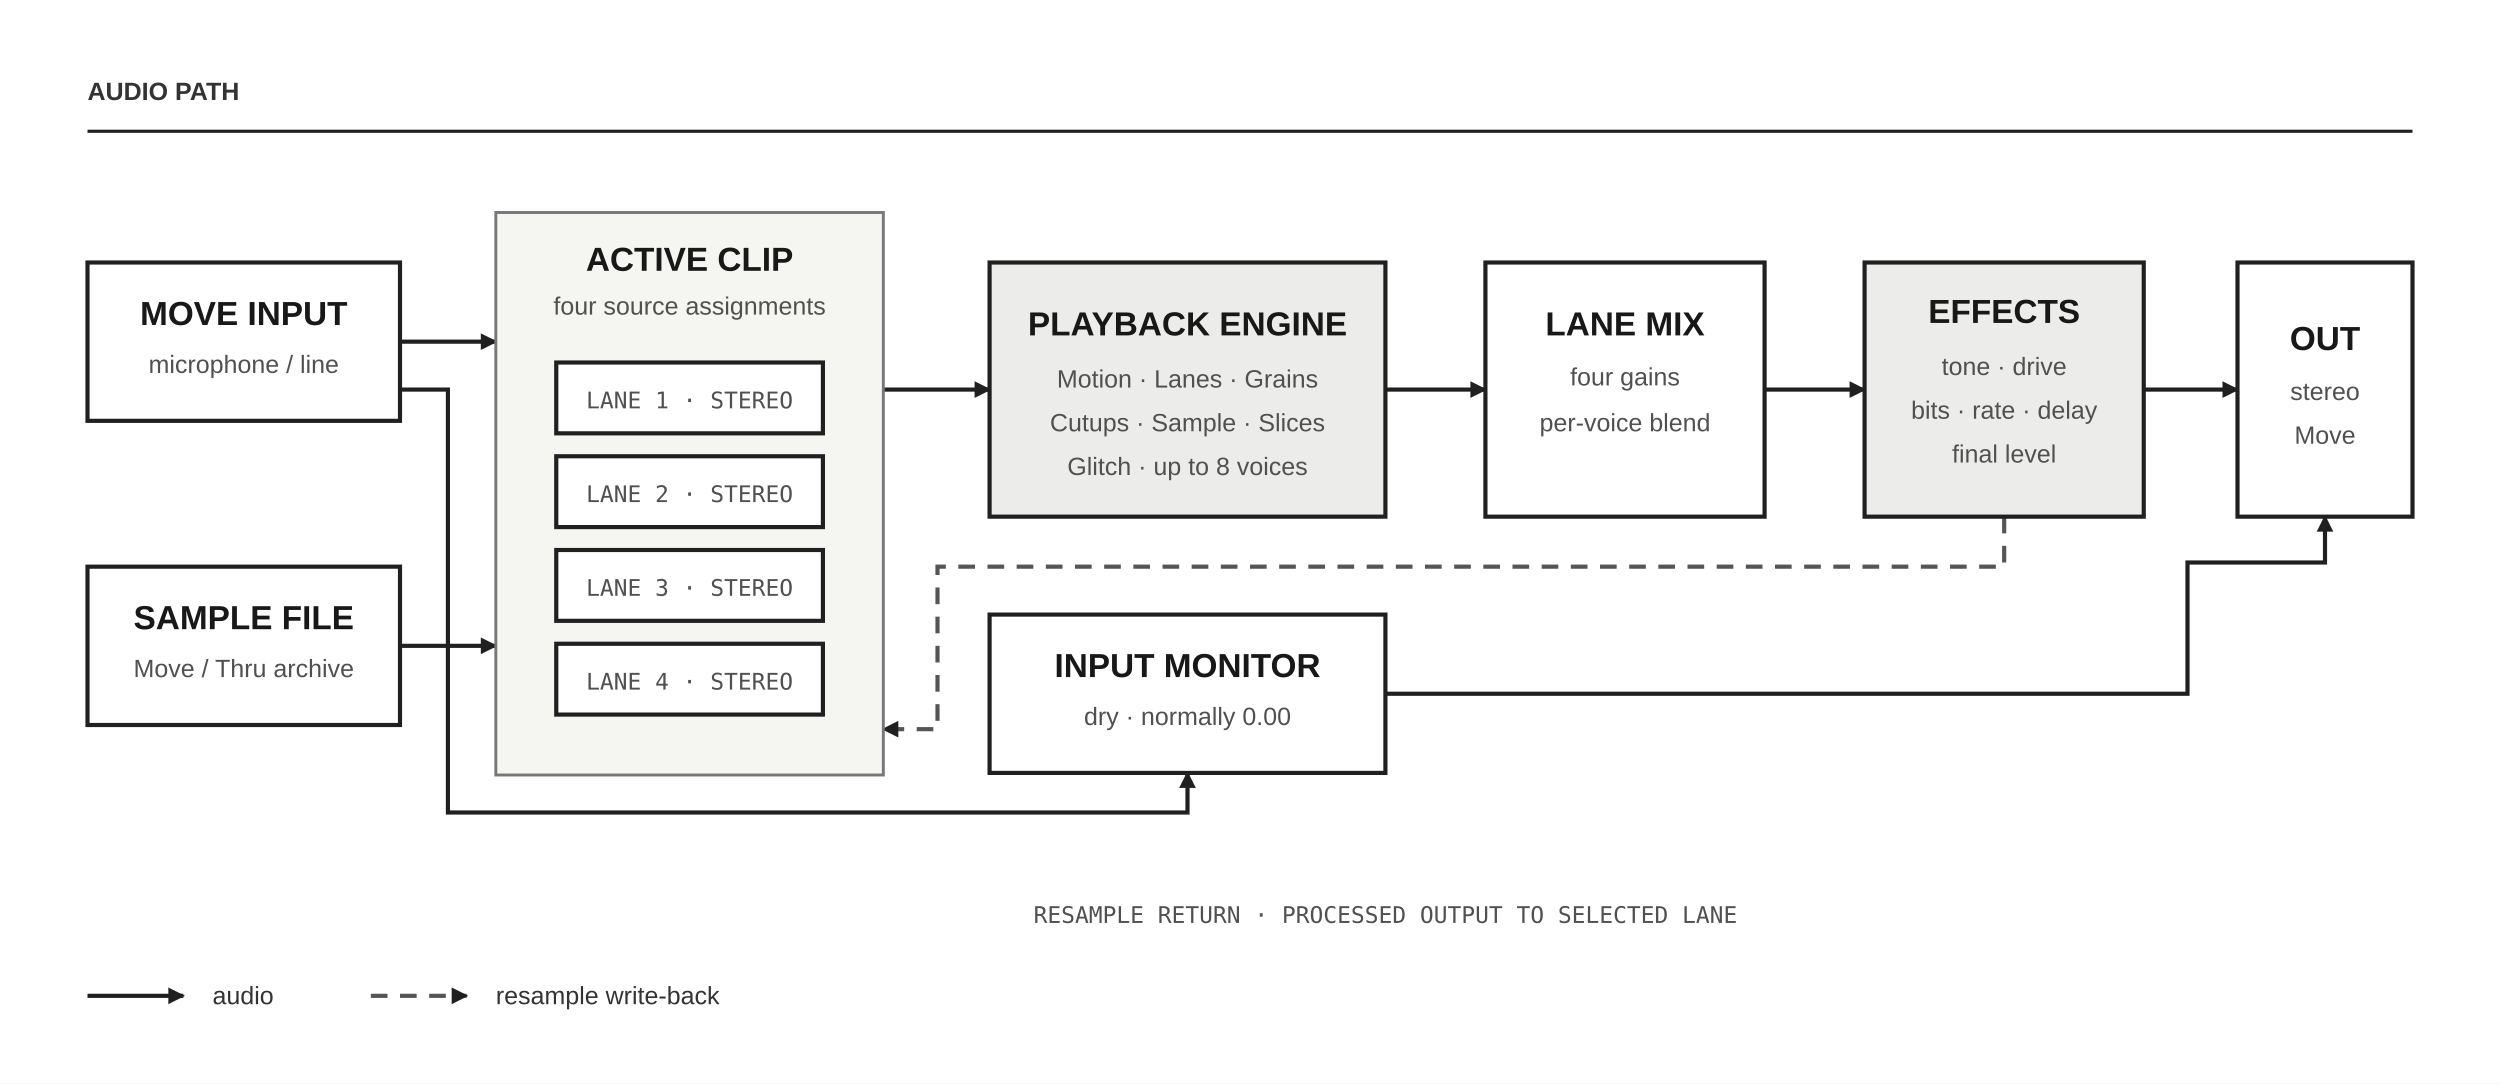
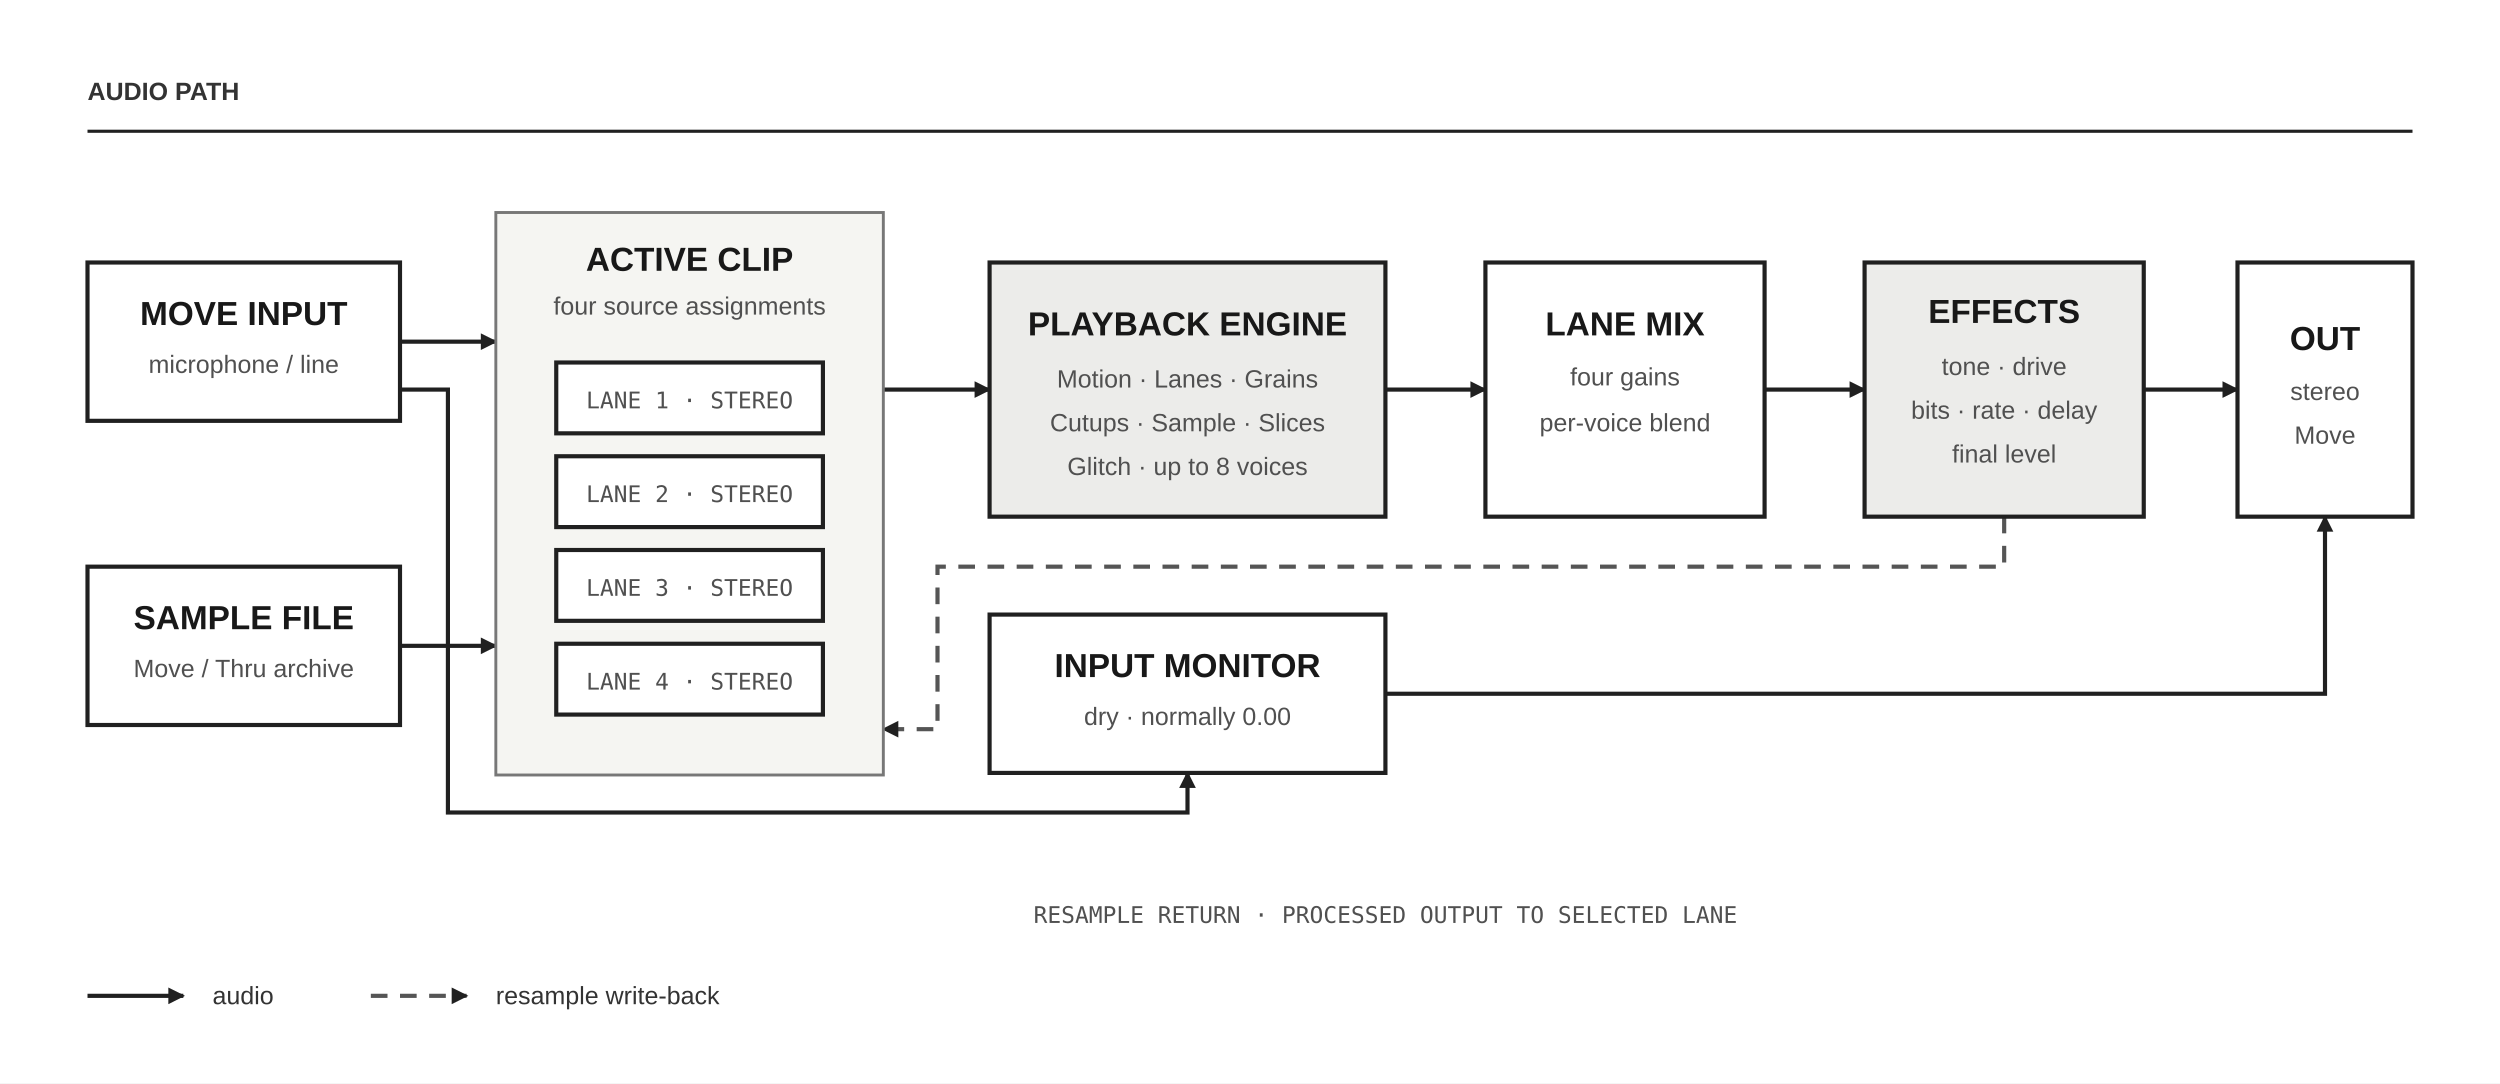
<svg xmlns="http://www.w3.org/2000/svg" width="1200" height="520" viewBox="0 0 1200 520" role="img" aria-labelledby="title desc">
  <defs>
    <marker id="arrow" viewBox="0 0 10 10" markerWidth="8" markerHeight="8" refX="9" refY="5" orient="auto" markerUnits="userSpaceOnUse">
      <path d="M0 0L10 5L0 10Z" fill="#202020" />
    </marker>
    <style>
      .box{fill:#fff;stroke:#202020;stroke-width:2}
      .soft{fill:#ececea;stroke:#202020;stroke-width:2}
      .group{fill:#f5f5f2;stroke:#777;stroke-width:1.4}
      .audio{fill:none;stroke:#202020;stroke-width:2;marker-end:url(#arrow)}
      .return{fill:none;stroke:#555;stroke-width:2;stroke-dasharray:8 6;marker-end:url(#arrow)}
      .title{fill:#181818;font-family:Arial,Helvetica,sans-serif;font-size:16px;font-weight:700;text-anchor:middle}
      .sub{fill:#505050;font-family:Arial,Helvetica,sans-serif;font-size:12px;text-anchor:middle}
      .small{fill:#505050;font-family:Menlo,Monaco,monospace;font-size:11px;text-anchor:middle}
      .legend{fill:#333;font-family:Arial,Helvetica,sans-serif;font-size:12px}
    </style>
  </defs>
  <rect width="1200" height="520" fill="#fff" />
  <text x="42" y="48" class="legend" font-weight="700">AUDIO PATH</text>
  <line x1="42" y1="63" x2="1158" y2="63" stroke="#202020" stroke-width="1.5" />
  <g aria-hidden="true">
    <path d="M192 164H238" class="audio" />
    <path d="M192 310H238" class="audio" />
    <path d="M424 187H475" class="audio" />
    <path d="M665 187H713" class="audio" />
    <path d="M847 187H895" class="audio" />
    <path d="M1029 187H1074" class="audio" />
    <path d="M192 187H215V390H570V371" class="audio" />
-     <path d="M665 333H1050V270H1116V248" class="audio" />
+     <path d="M665 333H1116V248" class="audio" />
    <path d="M962 248V272H450V350H424" class="return" />
  </g>
  <rect x="42" y="126" width="150" height="76" class="box" />
  <text x="117" y="156" class="title">MOVE INPUT</text>
  <text x="117" y="179" class="sub">microphone / line</text>
  <rect x="42" y="272" width="150" height="76" class="box" />
  <text x="117" y="302" class="title">SAMPLE FILE</text>
  <text x="117" y="325" class="sub">Move / Thru archive</text>
  <rect x="238" y="102" width="186" height="270" class="group" />
  <text x="331" y="130" class="title">ACTIVE CLIP</text>
  <text x="331" y="151" class="sub">four source assignments</text>
  <rect x="267" y="174" width="128" height="34" class="box" />
  <text x="331" y="196" class="small">LANE 1 · STEREO</text>
  <rect x="267" y="219" width="128" height="34" class="box" />
  <text x="331" y="241" class="small">LANE 2 · STEREO</text>
  <rect x="267" y="264" width="128" height="34" class="box" />
  <text x="331" y="286" class="small">LANE 3 · STEREO</text>
  <rect x="267" y="309" width="128" height="34" class="box" />
  <text x="331" y="331" class="small">LANE 4 · STEREO</text>
  <rect x="475" y="126" width="190" height="122" class="soft" />
  <text x="570" y="161" class="title">PLAYBACK ENGINE</text>
  <text x="570" y="186" class="sub">Motion · Lanes · Grains</text>
  <text x="570" y="207" class="sub">Cutups · Sample · Slices</text>
  <text x="570" y="228" class="sub">Glitch · up to 8 voices</text>
  <rect x="713" y="126" width="134" height="122" class="box" />
  <text x="780" y="161" class="title">LANE MIX</text>
  <text x="780" y="185" class="sub">four gains</text>
  <text x="780" y="207" class="sub">per-voice blend</text>
  <rect x="895" y="126" width="134" height="122" class="soft" />
  <text x="962" y="155" class="title">EFFECTS</text>
  <text x="962" y="180" class="sub">tone · drive</text>
  <text x="962" y="201" class="sub">bits · rate · delay</text>
  <text x="962" y="222" class="sub">final level</text>
  <rect x="1074" y="126" width="84" height="122" class="box" />
  <text x="1116" y="168" class="title">OUT</text>
  <text x="1116" y="192" class="sub">stereo</text>
  <text x="1116" y="213" class="sub">Move</text>
  <rect x="475" y="295" width="190" height="76" class="box" />
  <text x="570" y="325" class="title">INPUT MONITOR</text>
  <text x="570" y="348" class="sub">dry · normally 0.00</text>
  <text x="665" y="443" class="small">RESAMPLE RETURN · PROCESSED OUTPUT TO SELECTED LANE</text>
  <line x1="42" y1="478" x2="88" y2="478" stroke="#202020" stroke-width="2" marker-end="url(#arrow)" />
  <text x="102" y="482" class="legend">audio</text>
  <line x1="178" y1="478" x2="224" y2="478" stroke="#555" stroke-width="2" stroke-dasharray="8 6" marker-end="url(#arrow)" />
  <text x="238" y="482" class="legend">resample write-back</text>
</svg>
